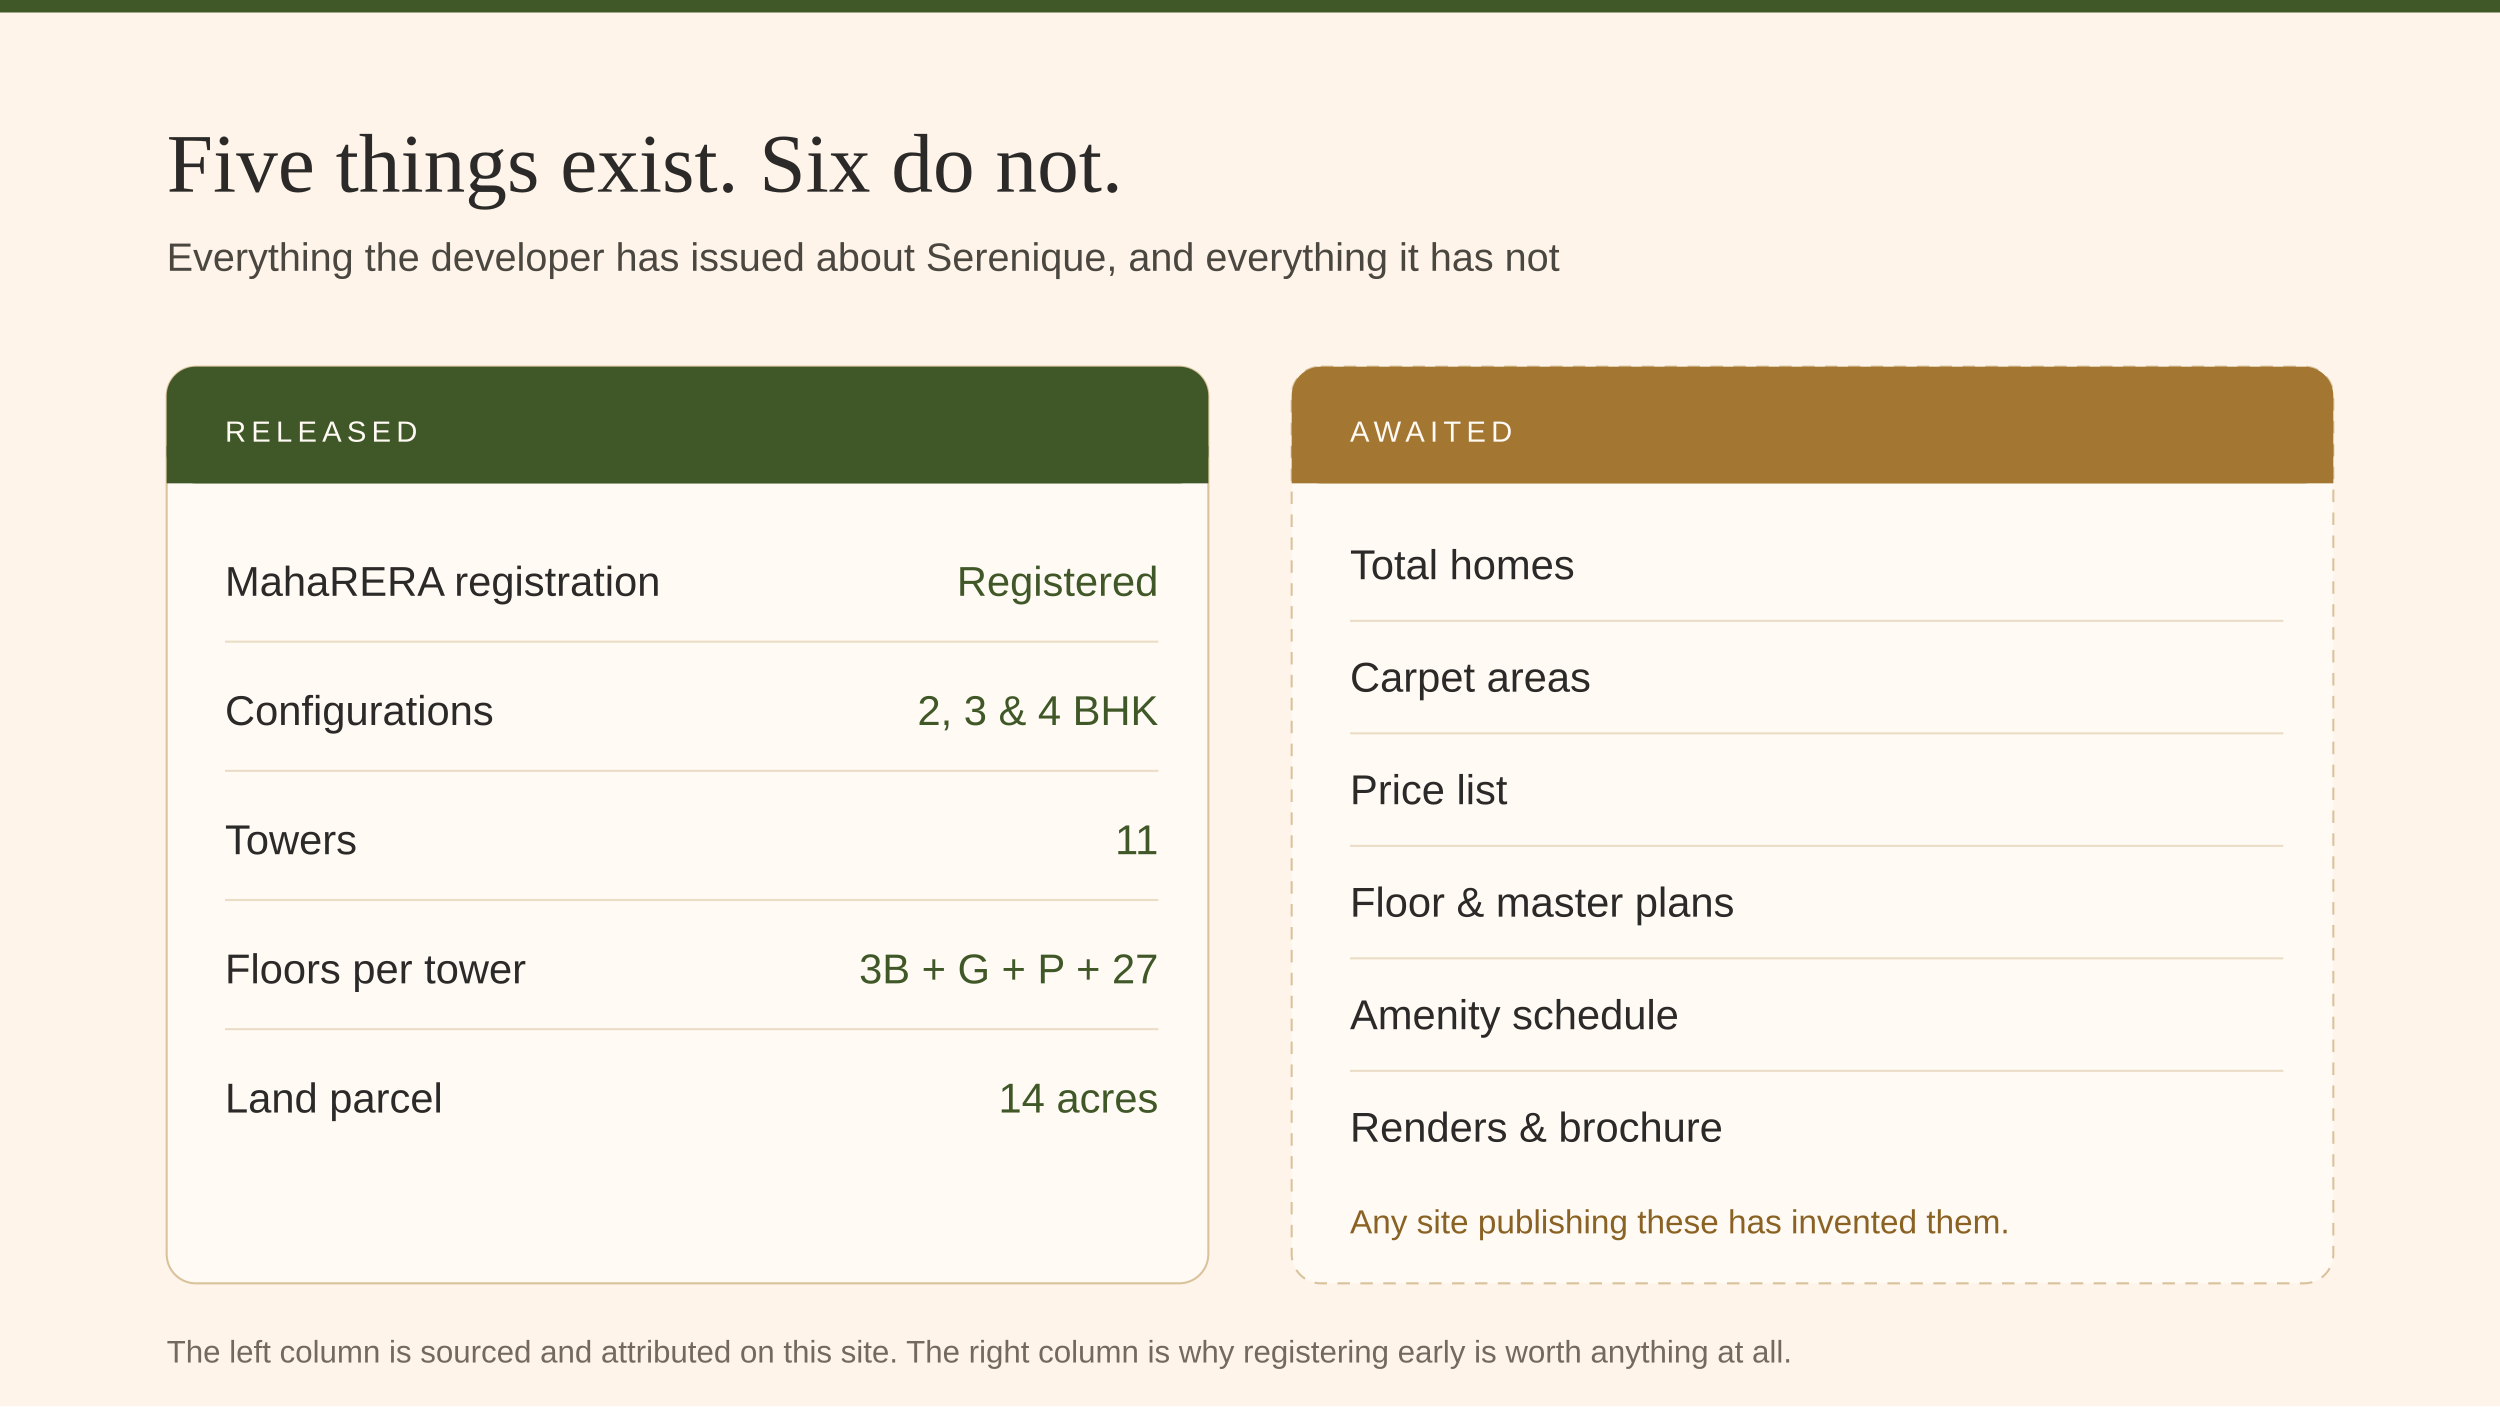
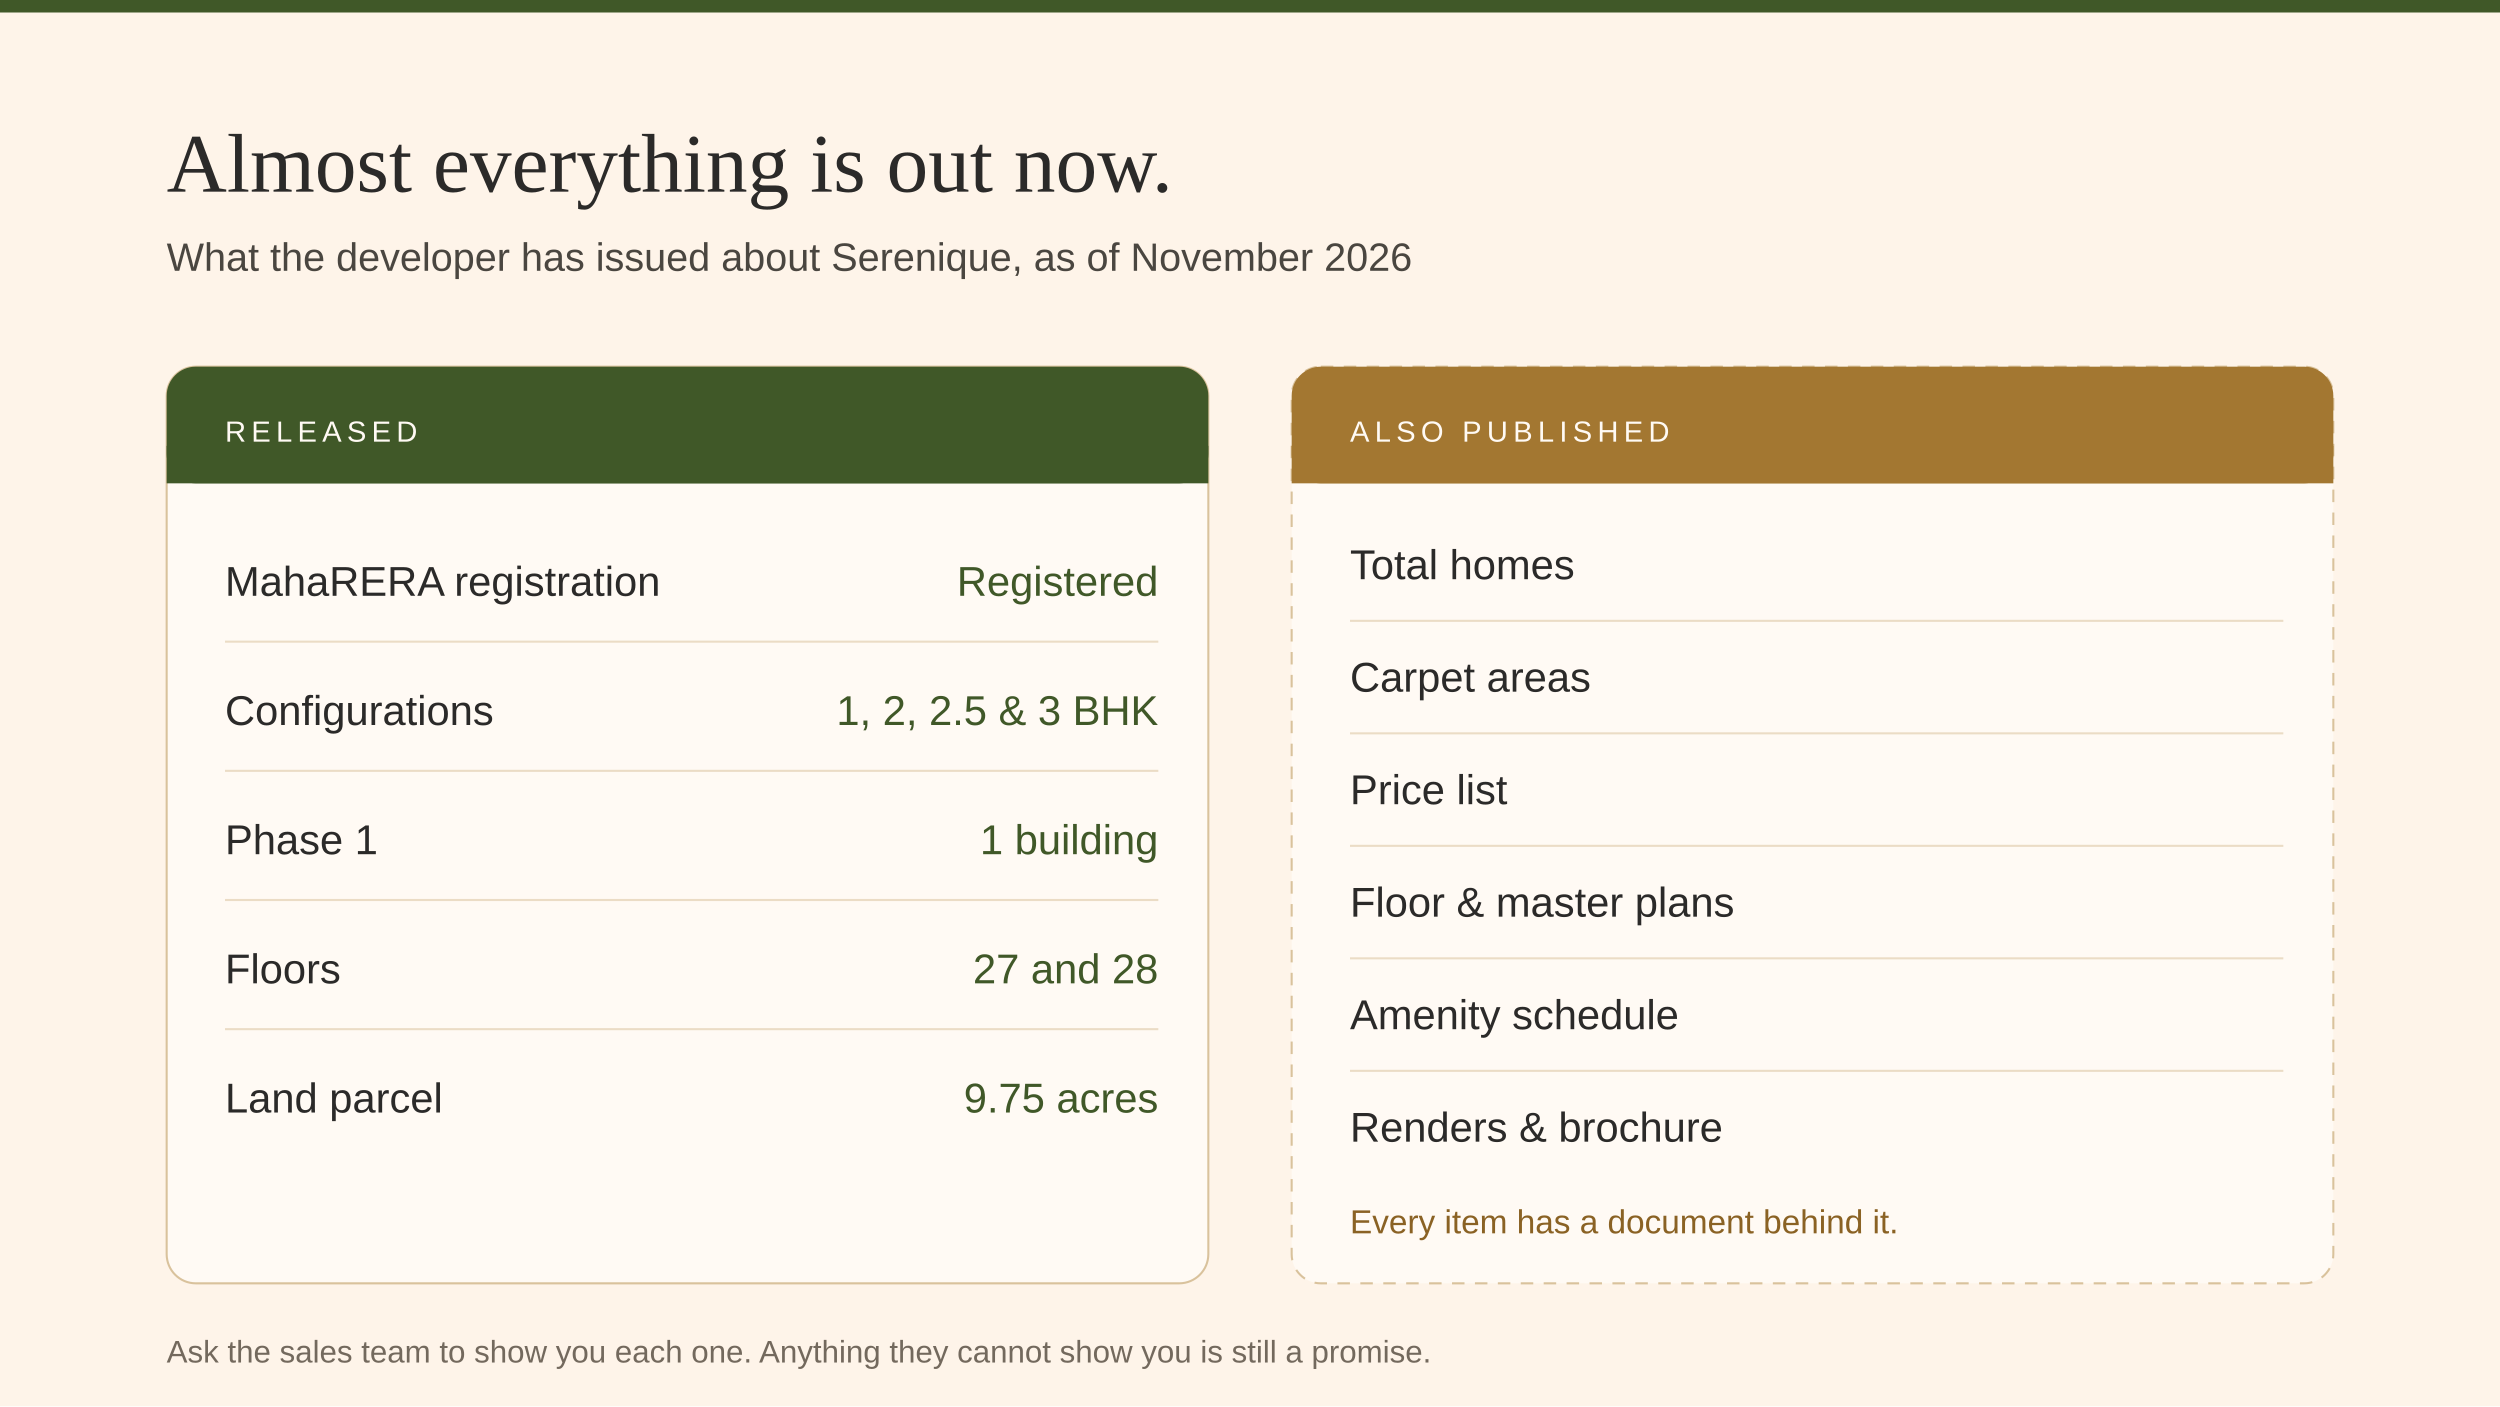
<svg xmlns="http://www.w3.org/2000/svg" viewBox="0 0 1200 675" width="1200" height="675" role="img" aria-label="Ledger of what the developer has released about Serenique and what is still awaited">
  <rect width="1200" height="675" fill="#fef4e9" />
  <rect x="0" y="0" width="1200" height="6" fill="#405828" />
-   <text x="80" y="92" font-family="Georgia, 'Times New Roman', serif" font-size="40" fill="#2b2a29">Five things exist. Six do not.</text>
-   <text x="80" y="130" font-family="Helvetica Neue, Arial, sans-serif" font-size="19" fill="#4a4640">Everything the developer has issued about Serenique, and everything it has not</text>
+   <text x="80" y="92" font-family="Georgia, 'Times New Roman', serif" font-size="40" fill="#2b2a29">Almost everything is out now.</text>
+   <text x="80" y="130" font-family="Helvetica Neue, Arial, sans-serif" font-size="19" fill="#4a4640">What the developer has issued about Serenique, as of November 2026</text>
  <rect x="80" y="176" width="500" height="440" rx="14" fill="#fffaf4" stroke="#d9c29c" />
  <rect x="80" y="176" width="500" height="56" rx="14" fill="#405828" />
  <rect x="80" y="214" width="500" height="18" fill="#405828" />
  <text x="108" y="212" font-family="Helvetica Neue, Arial, sans-serif" font-size="14" fill="#fffaf4" letter-spacing="0.18em">RELEASED</text>
  <g font-family="Helvetica Neue, Arial, sans-serif" font-size="20" fill="#2b2a29">
    <text x="108" y="286">MahaRERA registration</text>
    <text x="556" y="286" fill="#405828" text-anchor="end">Registered</text>
    <line x1="108" y1="308" x2="556" y2="308" stroke="#ebdcc5" />
    <text x="108" y="348">Configurations</text>
-     <text x="556" y="348" fill="#405828" text-anchor="end">2, 3 &amp; 4 BHK</text>
+     <text x="556" y="348" fill="#405828" text-anchor="end">1, 2, 2.5 &amp; 3 BHK</text>
    <line x1="108" y1="370" x2="556" y2="370" stroke="#ebdcc5" />
-     <text x="108" y="410">Towers</text>
-     <text x="556" y="410" fill="#405828" text-anchor="end">11</text>
+     <text x="108" y="410">Phase 1</text>
+     <text x="556" y="410" fill="#405828" text-anchor="end">1 building</text>
    <line x1="108" y1="432" x2="556" y2="432" stroke="#ebdcc5" />
-     <text x="108" y="472">Floors per tower</text>
-     <text x="556" y="472" fill="#405828" text-anchor="end">3B + G + P + 27</text>
+     <text x="108" y="472">Floors</text>
+     <text x="556" y="472" fill="#405828" text-anchor="end">27 and 28</text>
    <line x1="108" y1="494" x2="556" y2="494" stroke="#ebdcc5" />
    <text x="108" y="534">Land parcel</text>
-     <text x="556" y="534" fill="#405828" text-anchor="end">14 acres</text>
+     <text x="556" y="534" fill="#405828" text-anchor="end">9.75 acres</text>
  </g>
  <rect x="620" y="176" width="500" height="440" rx="14" fill="#fffaf4" stroke="#d9c29c" stroke-dasharray="6 5" />
  <rect x="620" y="176" width="500" height="56" rx="14" fill="#a37731" />
  <rect x="620" y="214" width="500" height="18" fill="#a37731" />
-   <text x="648" y="212" font-family="Helvetica Neue, Arial, sans-serif" font-size="14" fill="#fffaf4" letter-spacing="0.18em">AWAITED</text>
+   <text x="648" y="212" font-family="Helvetica Neue, Arial, sans-serif" font-size="14" fill="#fffaf4" letter-spacing="0.18em">ALSO PUBLISHED</text>
  <g font-family="Helvetica Neue, Arial, sans-serif" font-size="20" fill="#2b2a29">
    <text x="648" y="278">Total homes</text>
    <line x1="648" y1="298" x2="1096" y2="298" stroke="#ebdcc5" />
    <text x="648" y="332">Carpet areas</text>
    <line x1="648" y1="352" x2="1096" y2="352" stroke="#ebdcc5" />
    <text x="648" y="386">Price list</text>
    <line x1="648" y1="406" x2="1096" y2="406" stroke="#ebdcc5" />
    <text x="648" y="440">Floor &amp; master plans</text>
    <line x1="648" y1="460" x2="1096" y2="460" stroke="#ebdcc5" />
    <text x="648" y="494">Amenity schedule</text>
    <line x1="648" y1="514" x2="1096" y2="514" stroke="#ebdcc5" />
    <text x="648" y="548">Renders &amp; brochure</text>
  </g>
-   <text x="648" y="592" font-family="Helvetica Neue, Arial, sans-serif" font-size="16" fill="#8a6224">Any site publishing these has invented them.</text>
-   <text x="80" y="654" font-family="Helvetica Neue, Arial, sans-serif" font-size="15" fill="#73695d">The left column is sourced and attributed on this site. The right column is why registering early is worth anything at all.</text>
+   <text x="648" y="592" font-family="Helvetica Neue, Arial, sans-serif" font-size="16" fill="#8a6224">Every item has a document behind it.</text>
+   <text x="80" y="654" font-family="Helvetica Neue, Arial, sans-serif" font-size="15" fill="#73695d">Ask the sales team to show you each one. Anything they cannot show you is still a promise.</text>
</svg>
